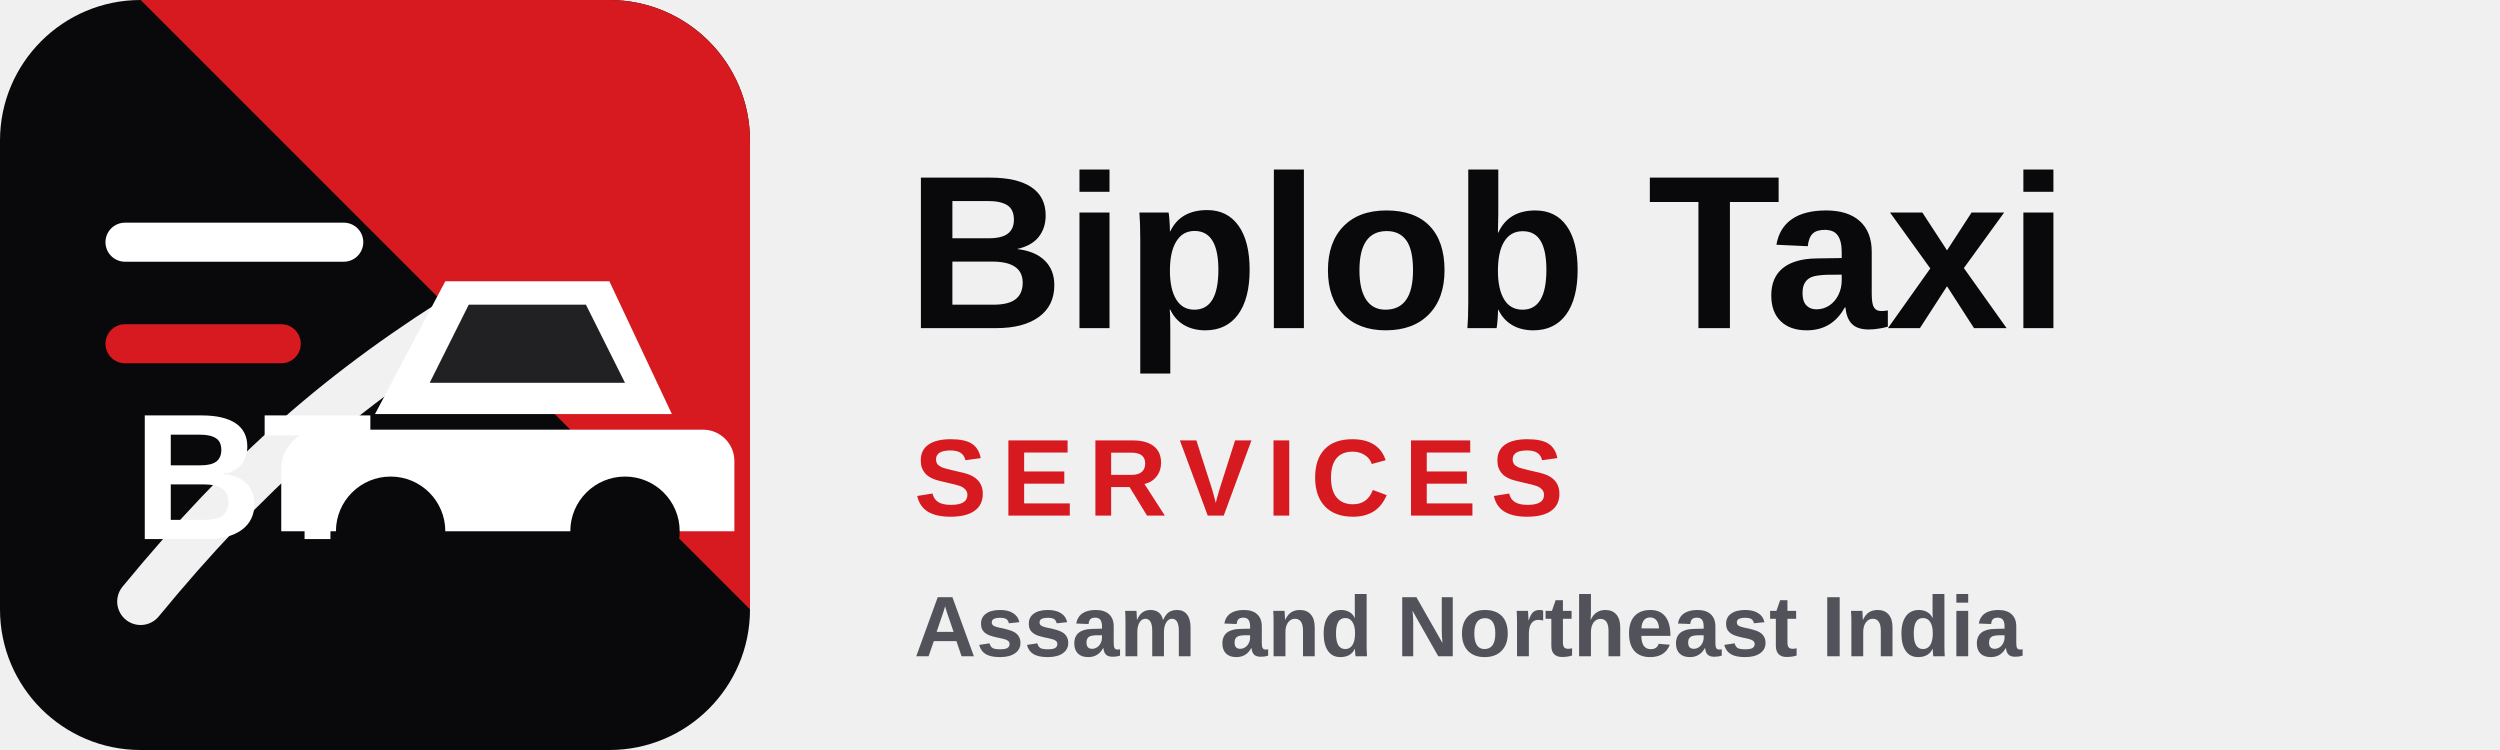
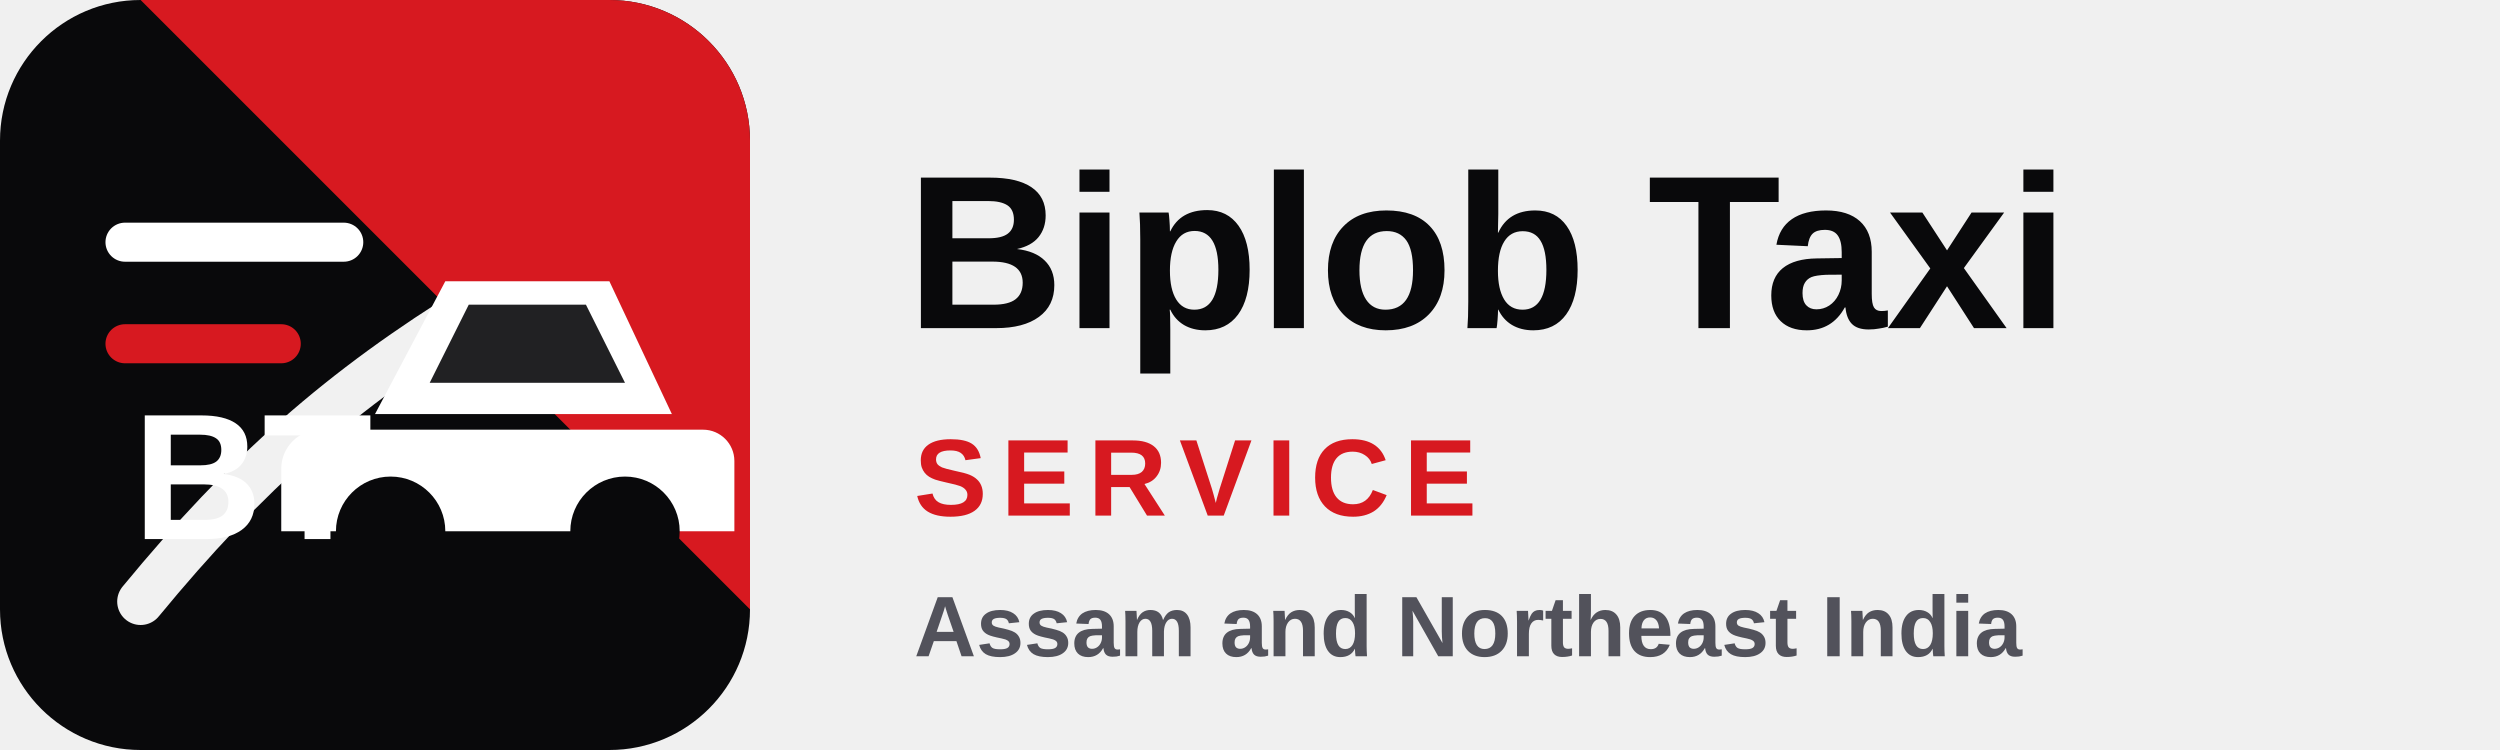
- <svg xmlns="http://www.w3.org/2000/svg" viewBox="0 0 320 96" fill="none" role="img" aria-label="Biplob Taxi Services logo">
+ <svg xmlns="http://www.w3.org/2000/svg" viewBox="0 0 320 96" fill="none" role="img" aria-label="Biplob Taxi Service logo">
  <rect width="96" height="96" rx="18" fill="#09090b" />
  <path d="M18 0h60c9.94 0 18 8.06 18 18v60L18 0Z" fill="#d71920" />
  <path d="M18 77c13.5-16.4 25.7-27.2 43-37.8" stroke="#fff" stroke-width="6" stroke-linecap="round" opacity=".94" />
  <path d="M48 53l9-17h21l8 17" fill="#fff" />
  <path d="M41 55h49c2.2 0 4 1.8 4 4v9H36v-8c0-2.76 2.24-5 5-5Z" fill="#fff" />
  <path d="M60 39h15l5 10H55l5-10Z" fill="#09090b" opacity=".9" />
  <circle cx="50" cy="68" r="7" fill="#09090b" />
  <circle cx="80" cy="68" r="7" fill="#09090b" />
  <path d="M16 31h28" stroke="#fff" stroke-width="5" stroke-linecap="round" />
  <path d="M16 44h20" stroke="#d71920" stroke-width="5" stroke-linecap="round" />
  <text x="17" y="69" fill="#fff" font-family="Arial, Helvetica, sans-serif" font-size="23" font-weight="900">BT</text>
  <text x="116" y="42" fill="#09090b" font-family="Arial, Helvetica, sans-serif" font-size="28" font-weight="900">Biplob Taxi</text>
-   <text x="117" y="66" fill="#d71920" font-family="Arial, Helvetica, sans-serif" font-size="14" font-weight="800" letter-spacing="1.8">SERVICES</text>
+   <text x="117" y="66" fill="#d71920" font-family="Arial, Helvetica, sans-serif" font-size="14" font-weight="800" letter-spacing="1.8">SERVICE</text>
  <text x="117" y="84" fill="#52525b" font-family="Arial, Helvetica, sans-serif" font-size="11" font-weight="700">Assam and Northeast India</text>
</svg>
